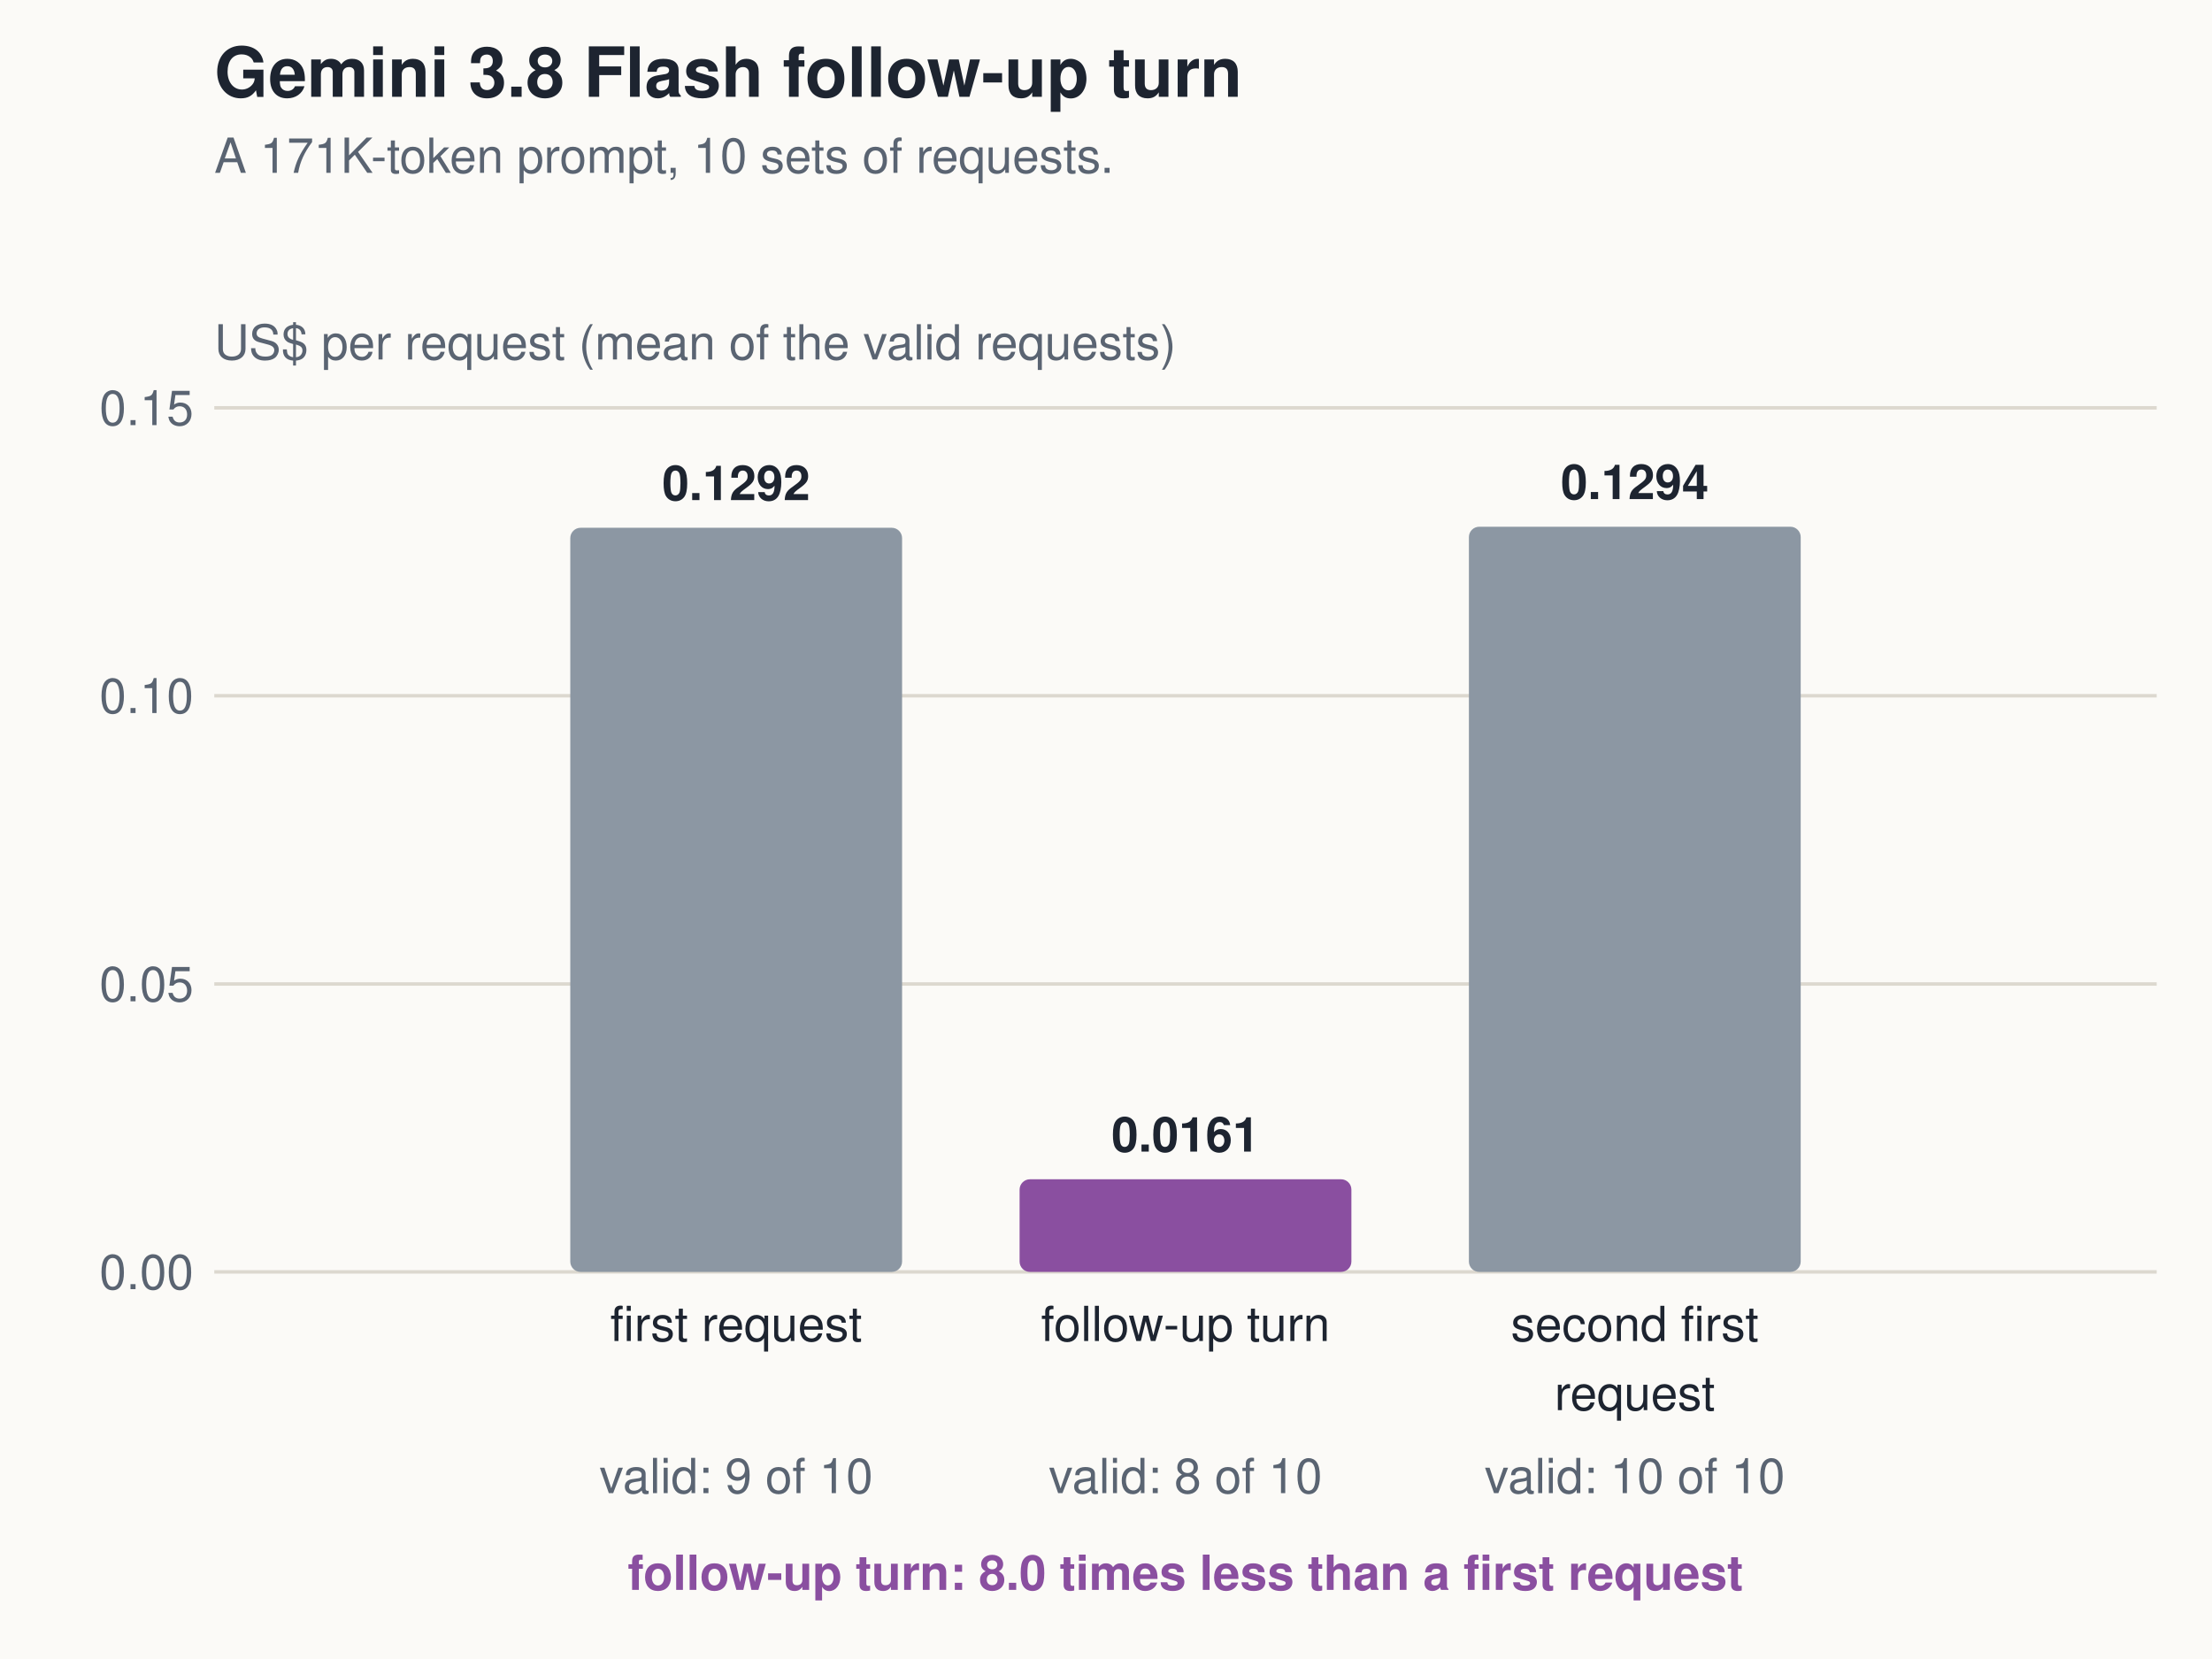
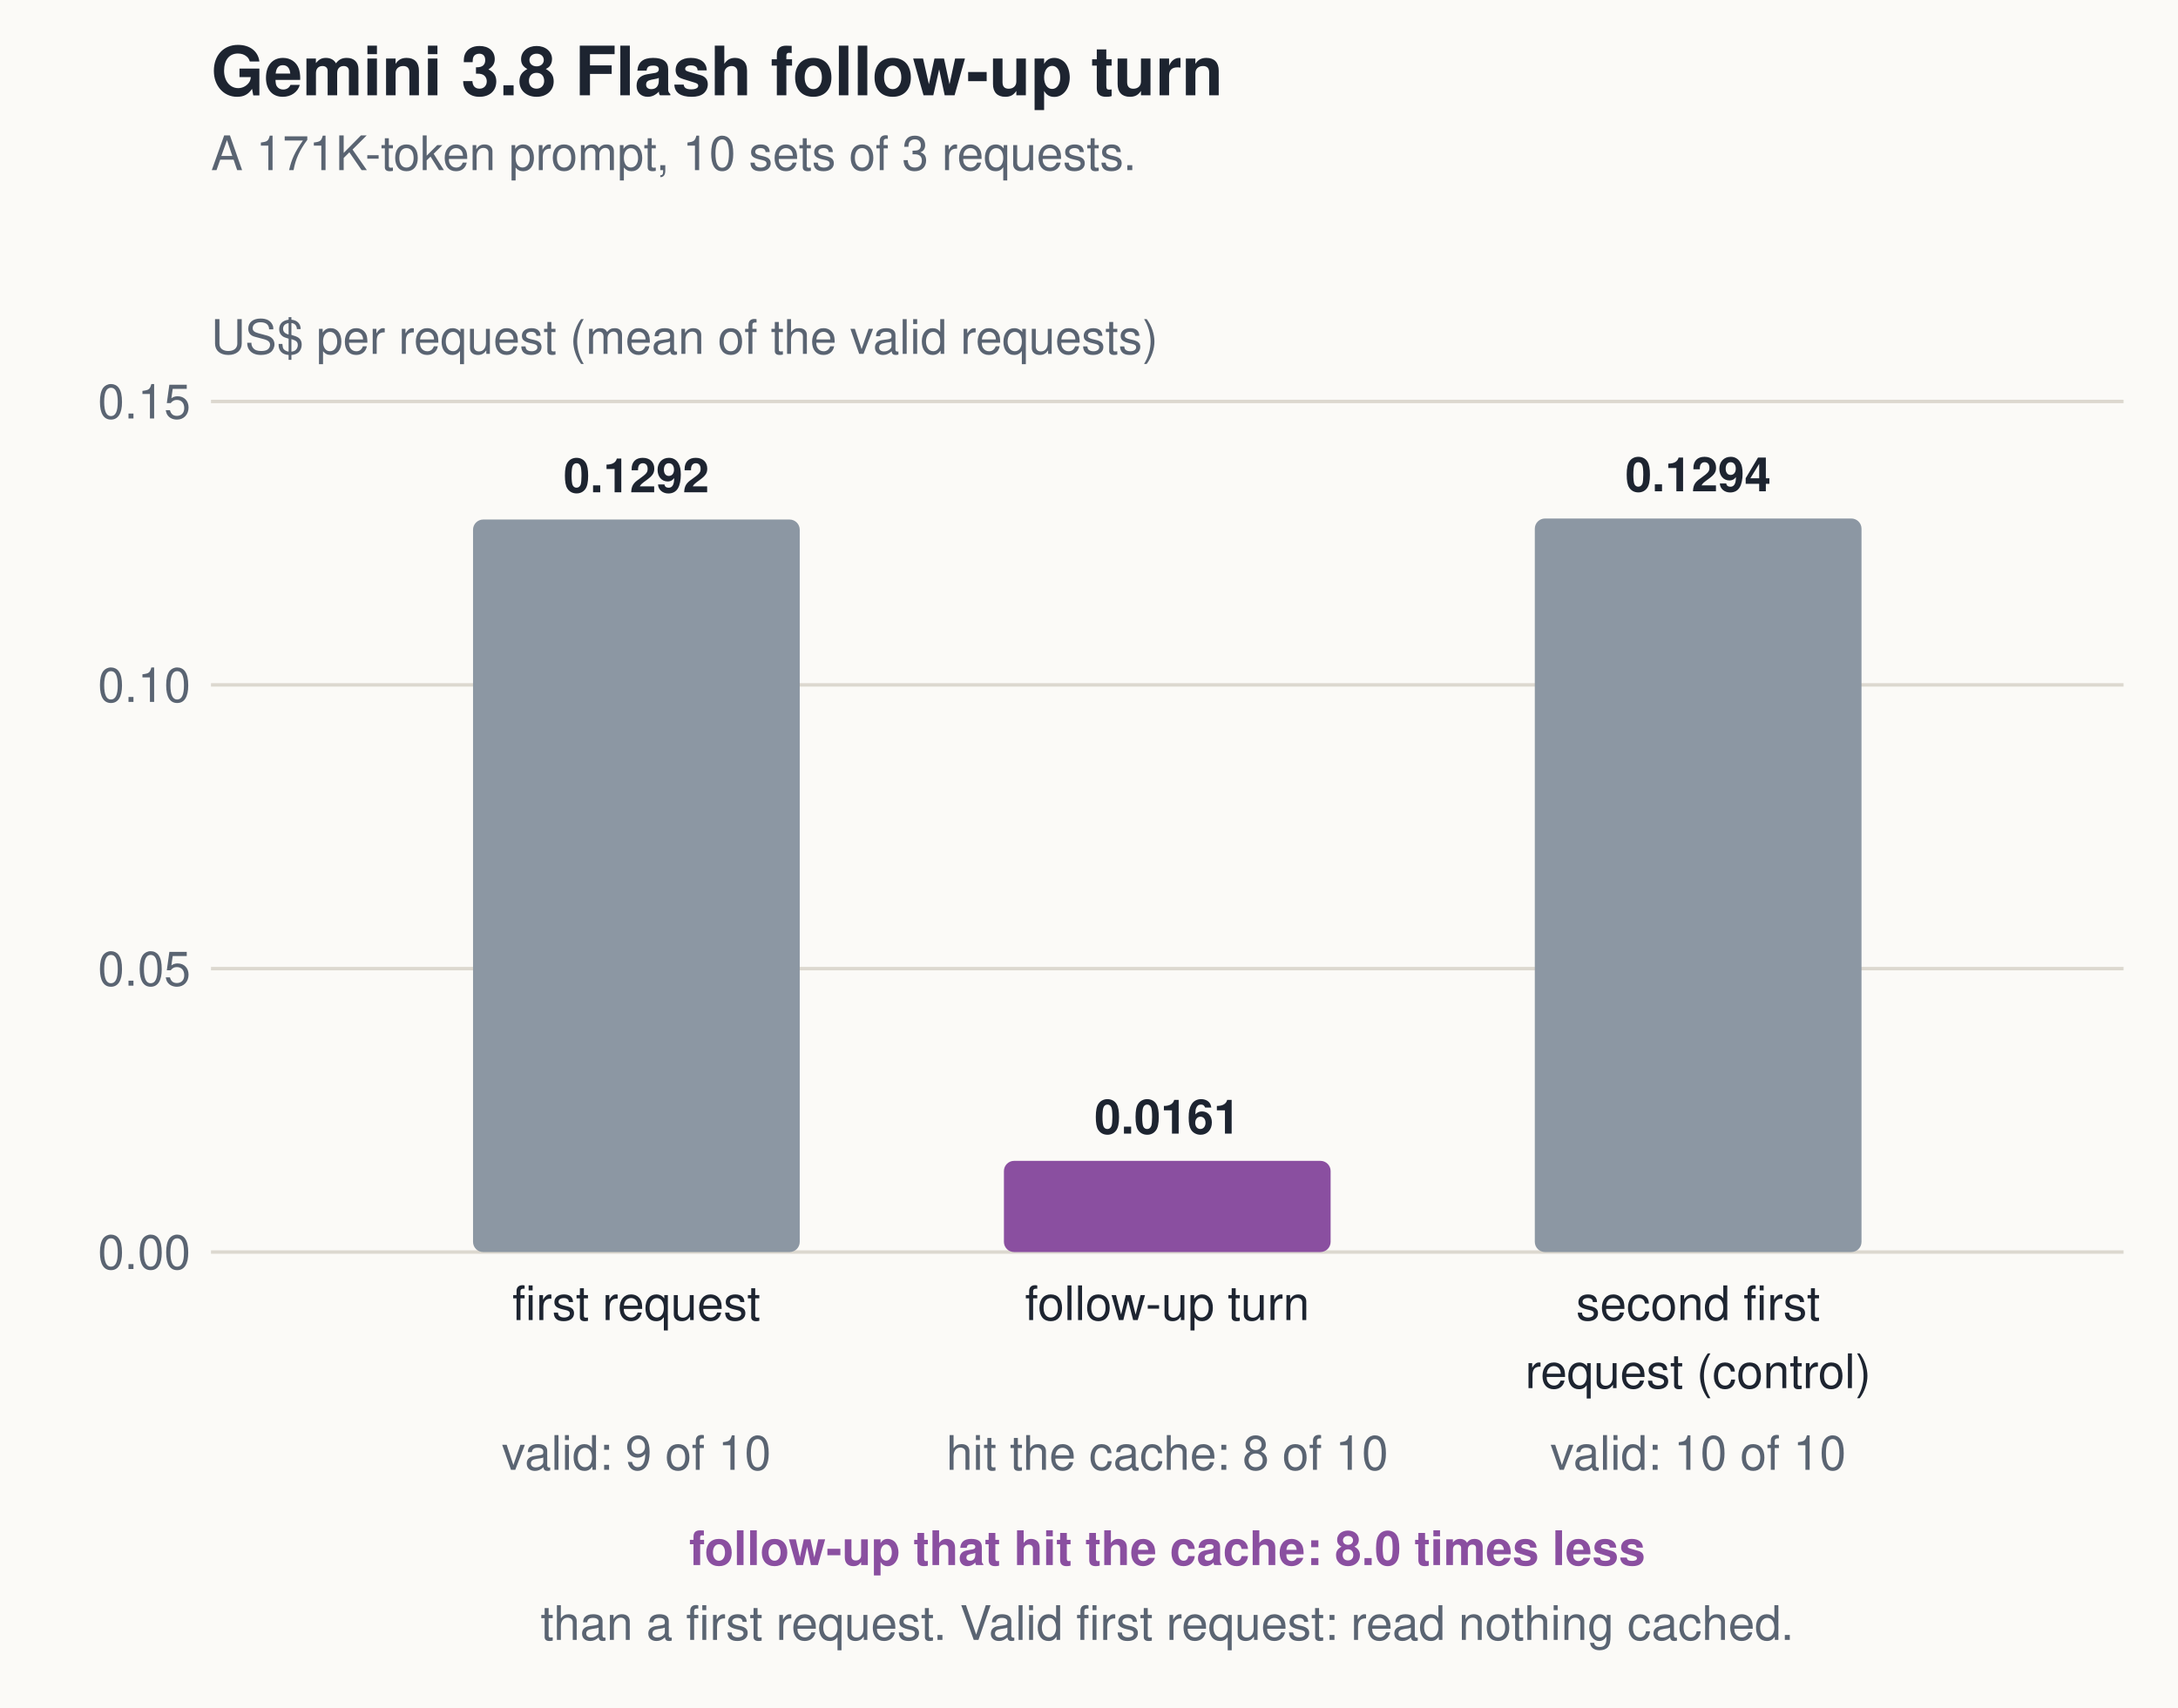
- <svg xmlns="http://www.w3.org/2000/svg" viewBox="0 0 640 480" width="640" height="480" role="img" aria-label="Gemini 3.8 Flash follow-up turn">
-   <rect width="640" height="480" fill="#fbfaf7" />
+ <svg xmlns="http://www.w3.org/2000/svg" viewBox="0 0 640 502" width="640" height="502" role="img" aria-label="Gemini 3.8 Flash follow-up turn">
+   <rect width="640" height="502" fill="#fbfaf7" />
  <g font-family="system-ui, -apple-system, Helvetica, Arial, sans-serif" fill="#1d2430">
    <text x="62.0" y="28.0" font-size="20" font-weight="700">Gemini 3.8 Flash follow-up turn</text>
-     <text x="62.0" y="50.0" font-size="14" fill="#5a6472">A 171K-token prompt, 10 sets of requests.</text>
+     <text x="62.0" y="50.0" font-size="14" fill="#5a6472">A 171K-token prompt, 10 sets of 3 requests.</text>
    <text x="62.0" y="104.0" font-size="14" fill="#5a6472">US$ per request (mean of the valid requests)</text>
    <line x1="62" y1="368.0" x2="624" y2="368.0" stroke="#dcd8cf" stroke-width="1" />
    <text x="56.0" y="373.0" font-size="14" text-anchor="end" fill="#5a6472">0.00</text>
    <line x1="62" y1="284.7" x2="624" y2="284.7" stroke="#dcd8cf" stroke-width="1" />
    <text x="56.0" y="289.7" font-size="14" text-anchor="end" fill="#5a6472">0.05</text>
    <line x1="62" y1="201.3" x2="624" y2="201.3" stroke="#dcd8cf" stroke-width="1" />
    <text x="56.0" y="206.3" font-size="14" text-anchor="end" fill="#5a6472">0.10</text>
    <line x1="62" y1="118.0" x2="624" y2="118.0" stroke="#dcd8cf" stroke-width="1" />
    <text x="56.0" y="123.0" font-size="14" text-anchor="end" fill="#5a6472">0.15</text>
-     <rect x="165.0" y="152.7" width="96" height="215.3" rx="3" fill="#8c97a3" />
-     <text x="213.0" y="144.7" font-size="14" font-weight="700" text-anchor="middle">0.1292</text>
-     <text x="213.0" y="388.0" font-size="14" text-anchor="middle">first request</text>
-     <text x="213.0" y="432.0" font-size="14" text-anchor="middle" fill="#5a6472">valid: 9 of 10</text>
+     <rect x="139.0" y="152.7" width="96" height="215.3" rx="3" fill="#8c97a3" />
+     <text x="187.0" y="144.7" font-size="14" font-weight="700" text-anchor="middle">0.1292</text>
+     <text x="187.0" y="388.0" font-size="14" text-anchor="middle">first request</text>
+     <text x="187.0" y="432.0" font-size="14" text-anchor="middle" fill="#5a6472">valid: 9 of 10</text>
    <rect x="295.0" y="341.2" width="96" height="26.8" rx="3" fill="#8a4fa0" />
    <text x="343.0" y="333.2" font-size="14" font-weight="700" text-anchor="middle">0.0161</text>
    <text x="343.0" y="388.0" font-size="14" text-anchor="middle">follow-up turn</text>
-     <text x="343.0" y="432.0" font-size="14" text-anchor="middle" fill="#5a6472">valid: 8 of 10</text>
-     <rect x="425.0" y="152.4" width="96" height="215.6" rx="3" fill="#8c97a3" />
-     <text x="473.0" y="144.4" font-size="14" font-weight="700" text-anchor="middle">0.1294</text>
-     <text x="473.0" y="388.0" font-size="14" text-anchor="middle">second first</text>
-     <text x="473.0" y="408.0" font-size="14" text-anchor="middle">request</text>
-     <text x="473.0" y="432.0" font-size="14" text-anchor="middle" fill="#5a6472">valid: 10 of 10</text>
-     <text x="343.0" y="460.0" font-size="14" font-weight="700" text-anchor="middle" fill="#8a4fa0">follow-up turn: 8.0 times less than a first request</text>
+     <text x="343.0" y="432.0" font-size="14" text-anchor="middle" fill="#5a6472">hit the cache: 8 of 10</text>
+     <rect x="451.0" y="152.4" width="96" height="215.6" rx="3" fill="#8c97a3" />
+     <text x="499.0" y="144.4" font-size="14" font-weight="700" text-anchor="middle">0.1294</text>
+     <text x="499.0" y="388.0" font-size="14" text-anchor="middle">second first</text>
+     <text x="499.0" y="408.0" font-size="14" text-anchor="middle">request (control)</text>
+     <text x="499.0" y="432.0" font-size="14" text-anchor="middle" fill="#5a6472">valid: 10 of 10</text>
+     <text x="343.0" y="460.0" font-size="14" font-weight="700" text-anchor="middle" fill="#8a4fa0">follow-up that hit the cache: 8.0 times less</text>
+     <text x="343.0" y="482.0" font-size="14" text-anchor="middle" fill="#5a6472">than a first request. Valid first request: read nothing cached.</text>
  </g>
</svg>
